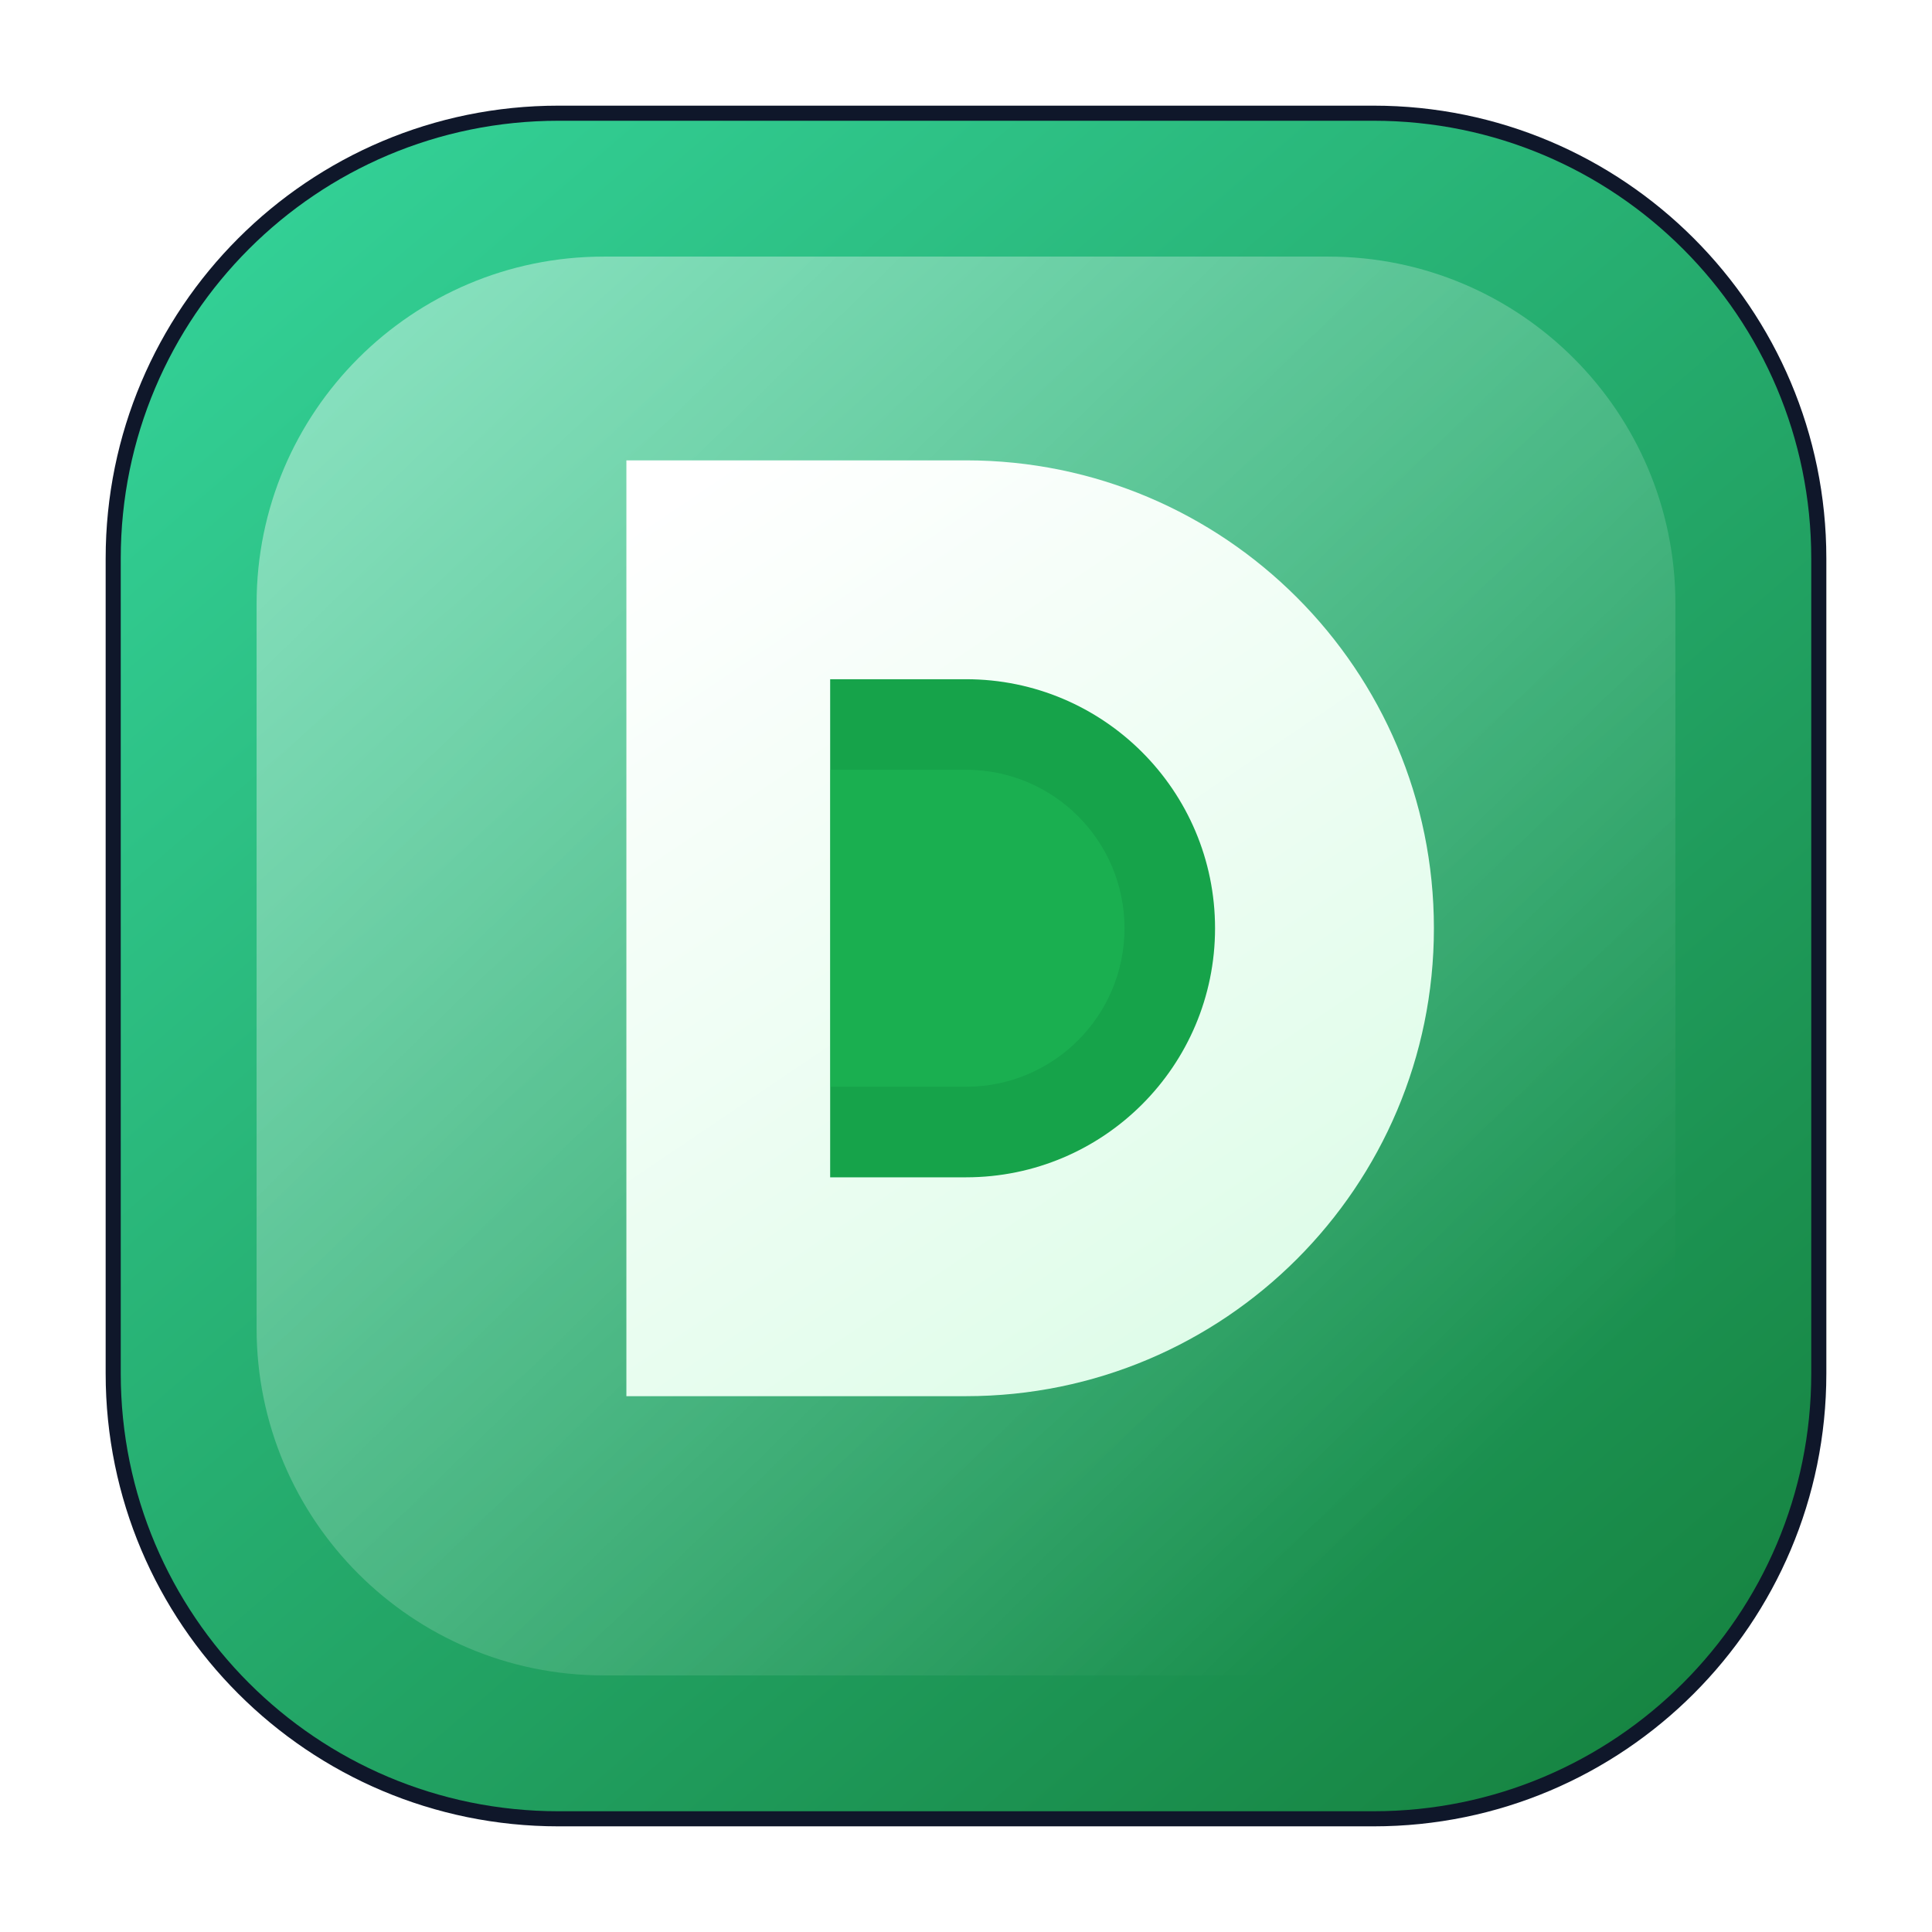
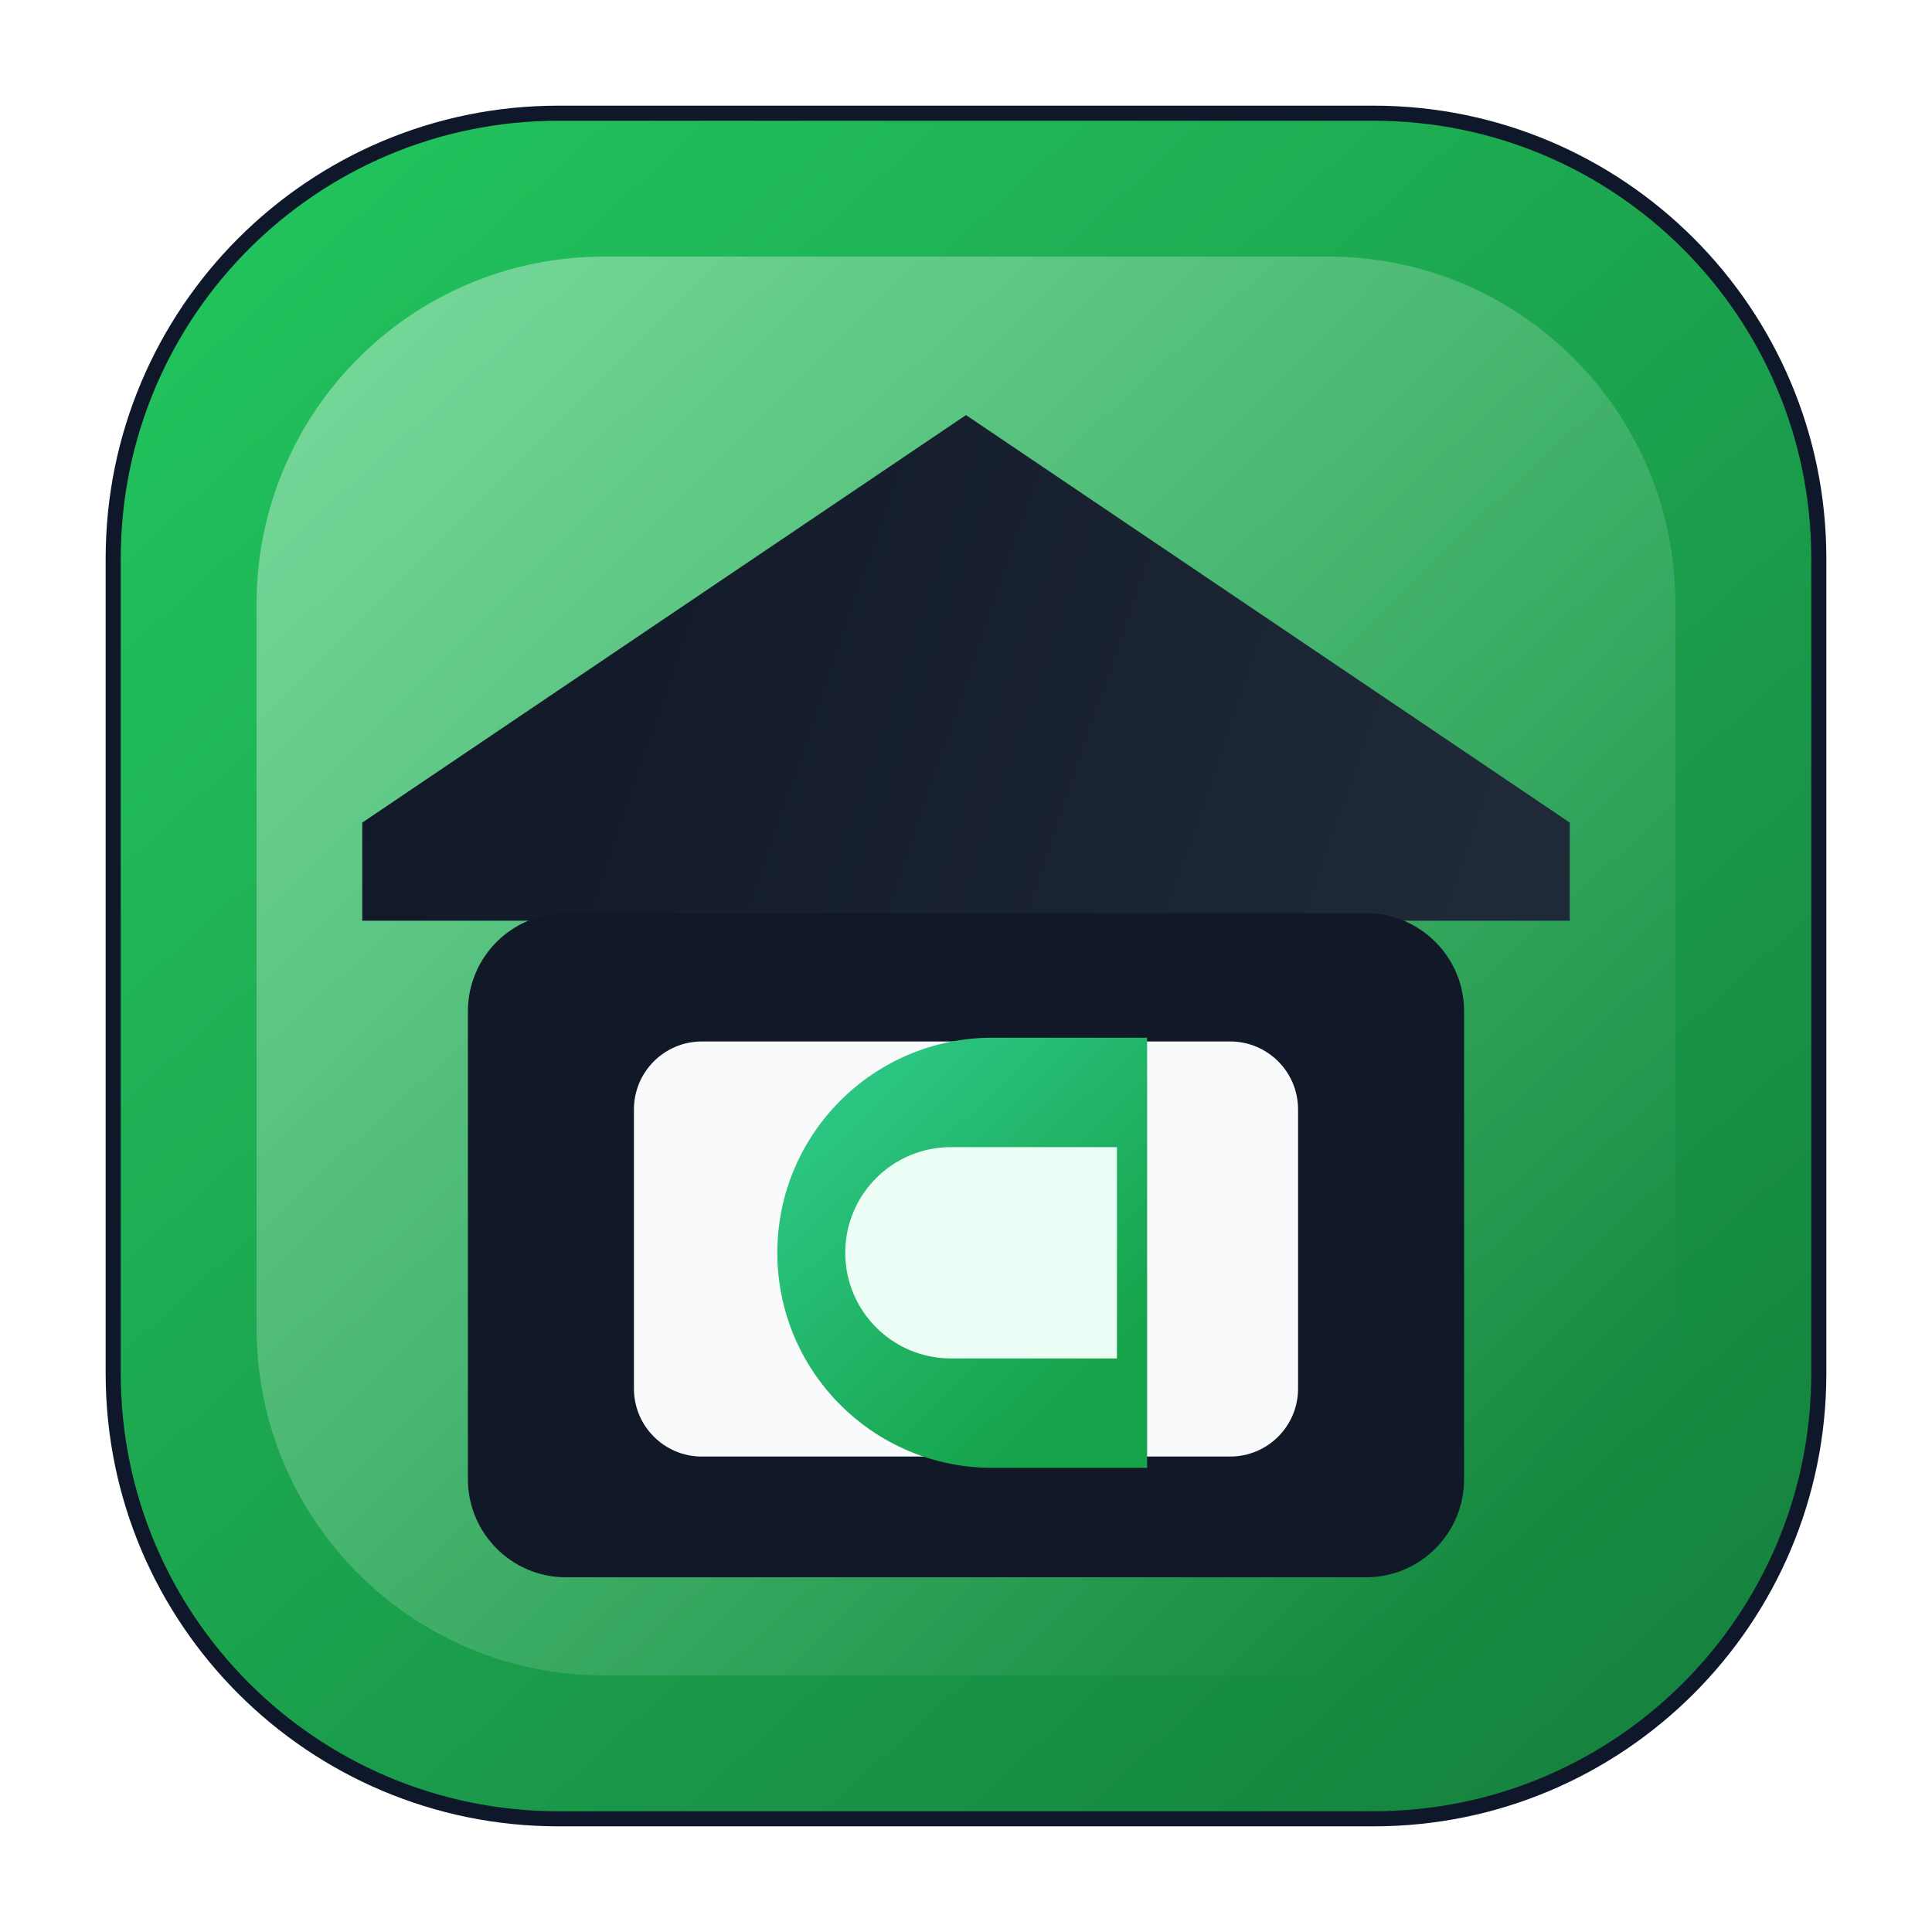
<svg xmlns="http://www.w3.org/2000/svg" width="512" height="512" viewBox="0 0 512 512" fill="none">
  <defs>
-     <linearGradient id="bg" x1="64" y1="32" x2="456" y2="488" gradientUnits="userSpaceOnUse">
-       <stop stop-color="#34D399" />
+     <linearGradient id="bg" x1="56" y1="40" x2="456" y2="480" gradientUnits="userSpaceOnUse">
+       <stop stop-color="#22C55E" />
      <stop offset="1" stop-color="#15803D" />
    </linearGradient>
-     <linearGradient id="shine" x1="112" y1="72" x2="408" y2="376" gradientUnits="userSpaceOnUse">
-       <stop stop-color="#FFFFFF" stop-opacity="0.42" />
+     <linearGradient id="roof" x1="118" y1="128" x2="398" y2="224" gradientUnits="userSpaceOnUse">
+       <stop stop-color="#111827" />
+       <stop offset="1" stop-color="#1F2937" />
+     </linearGradient>
+     <linearGradient id="letter" x1="208" y1="252" x2="304" y2="352" gradientUnits="userSpaceOnUse">
+       <stop stop-color="#34D399" />
+       <stop offset="1" stop-color="#16A34A" />
+     </linearGradient>
+     <linearGradient id="shine" x1="98" y1="82" x2="410" y2="392" gradientUnits="userSpaceOnUse">
+       <stop stop-color="#FFFFFF" stop-opacity="0.38" />
      <stop offset="1" stop-color="#FFFFFF" stop-opacity="0" />
-     </linearGradient>
-     <linearGradient id="letter" x1="176" y1="132" x2="338" y2="372" gradientUnits="userSpaceOnUse">
-       <stop stop-color="#FFFFFF" />
-       <stop offset="1" stop-color="#DCFCE7" />
    </linearGradient>
  </defs>
  <rect x="28" y="28" width="456" height="456" rx="120" fill="#0F172A" />
  <rect x="32" y="32" width="448" height="448" rx="116" fill="url(#bg)" />
  <rect x="68" y="68" width="376" height="376" rx="92" fill="url(#shine)" />
-   <path d="M166 122H256C324.483 122 380 177.517 380 246C380 314.483 324.483 370 256 370H166V122Z" fill="url(#letter)" />
-   <path d="M220 180H256C292.451 180 322 209.549 322 246C322 282.451 292.451 312 256 312H220V180Z" fill="#16A34A" />
-   <path d="M220 204H256C279.196 204 298 222.804 298 246C298 269.196 279.196 288 256 288H220V204Z" fill="#22C55E" fill-opacity="0.36" />
+   <path d="M96 218L256 110L416 218V244H96V218Z" fill="url(#roof)" />
+   <rect x="124" y="242" width="264" height="176" rx="26" fill="#111827" />
+   <rect x="168" y="276" width="176" height="110" rx="18" fill="#F9FAFB" />
+   <path d="M206 332C206 300.52 231.52 275 263 275H304V389H263C231.52 389 206 363.48 206 332Z" fill="url(#letter)" />
+   <path d="M252 304H296V360H252C236.536 360 224 347.464 224 332C224 316.536 236.536 304 252 304Z" fill="#ECFDF5" />
</svg>
